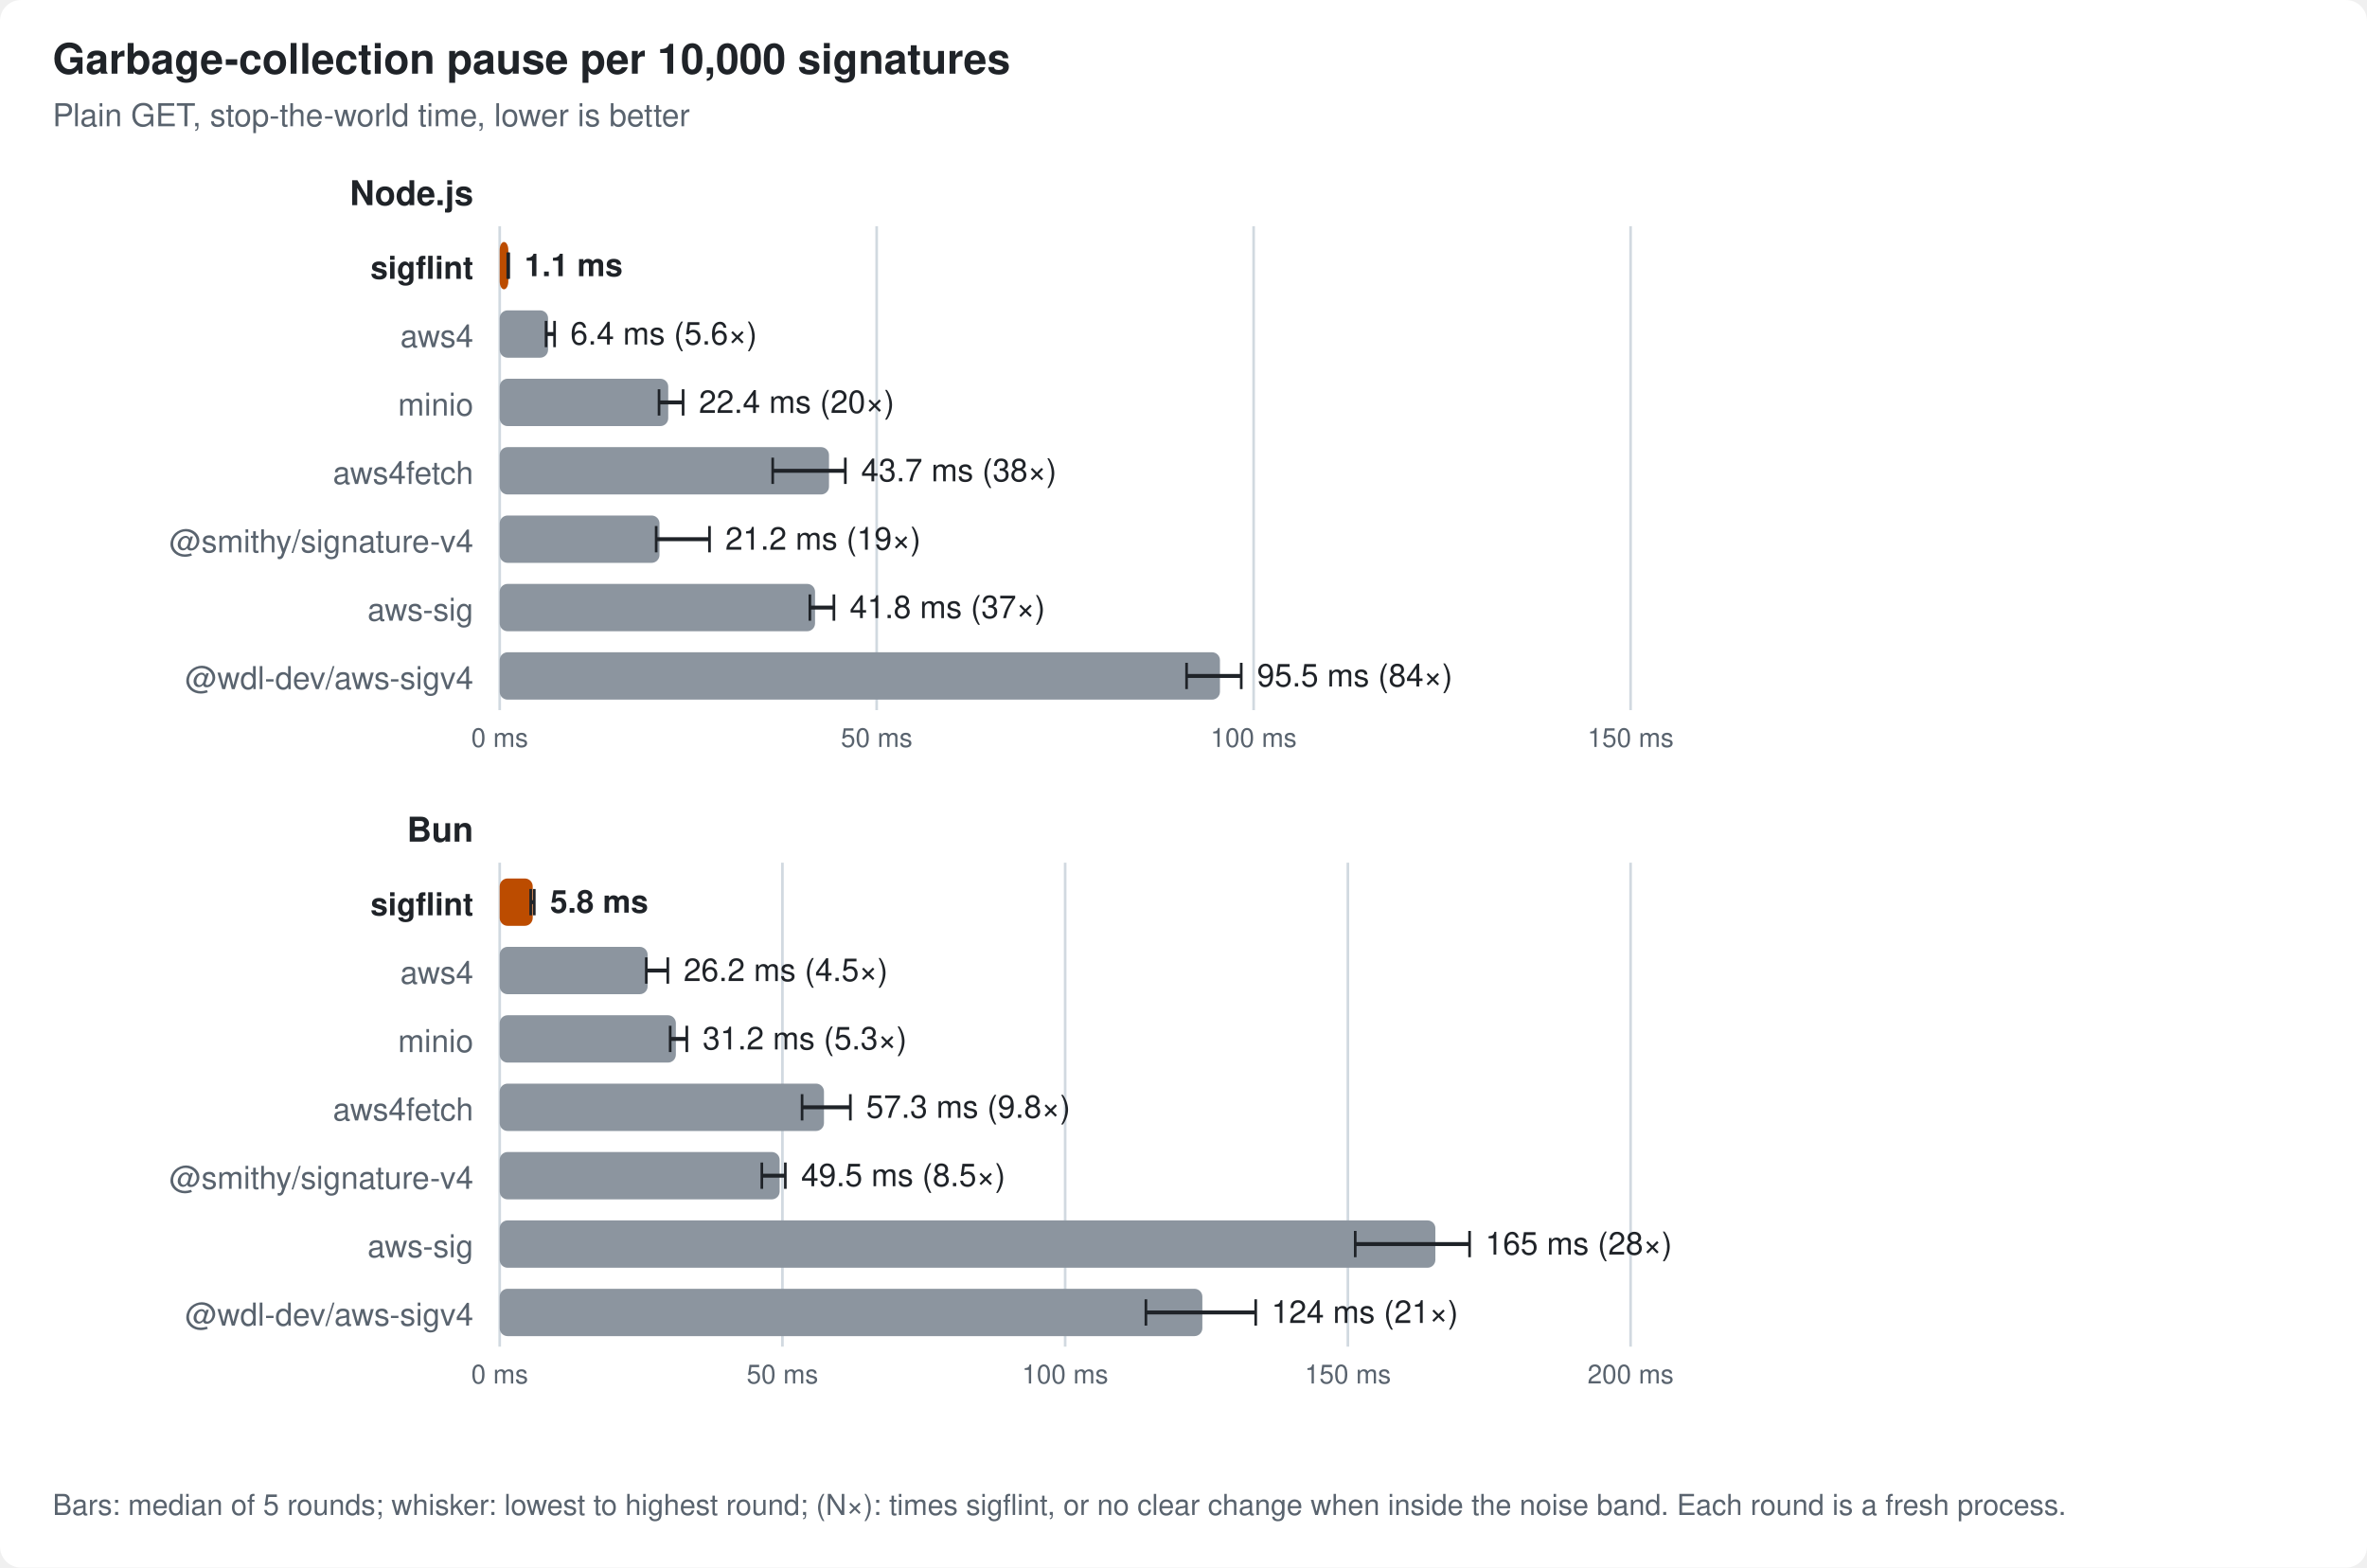
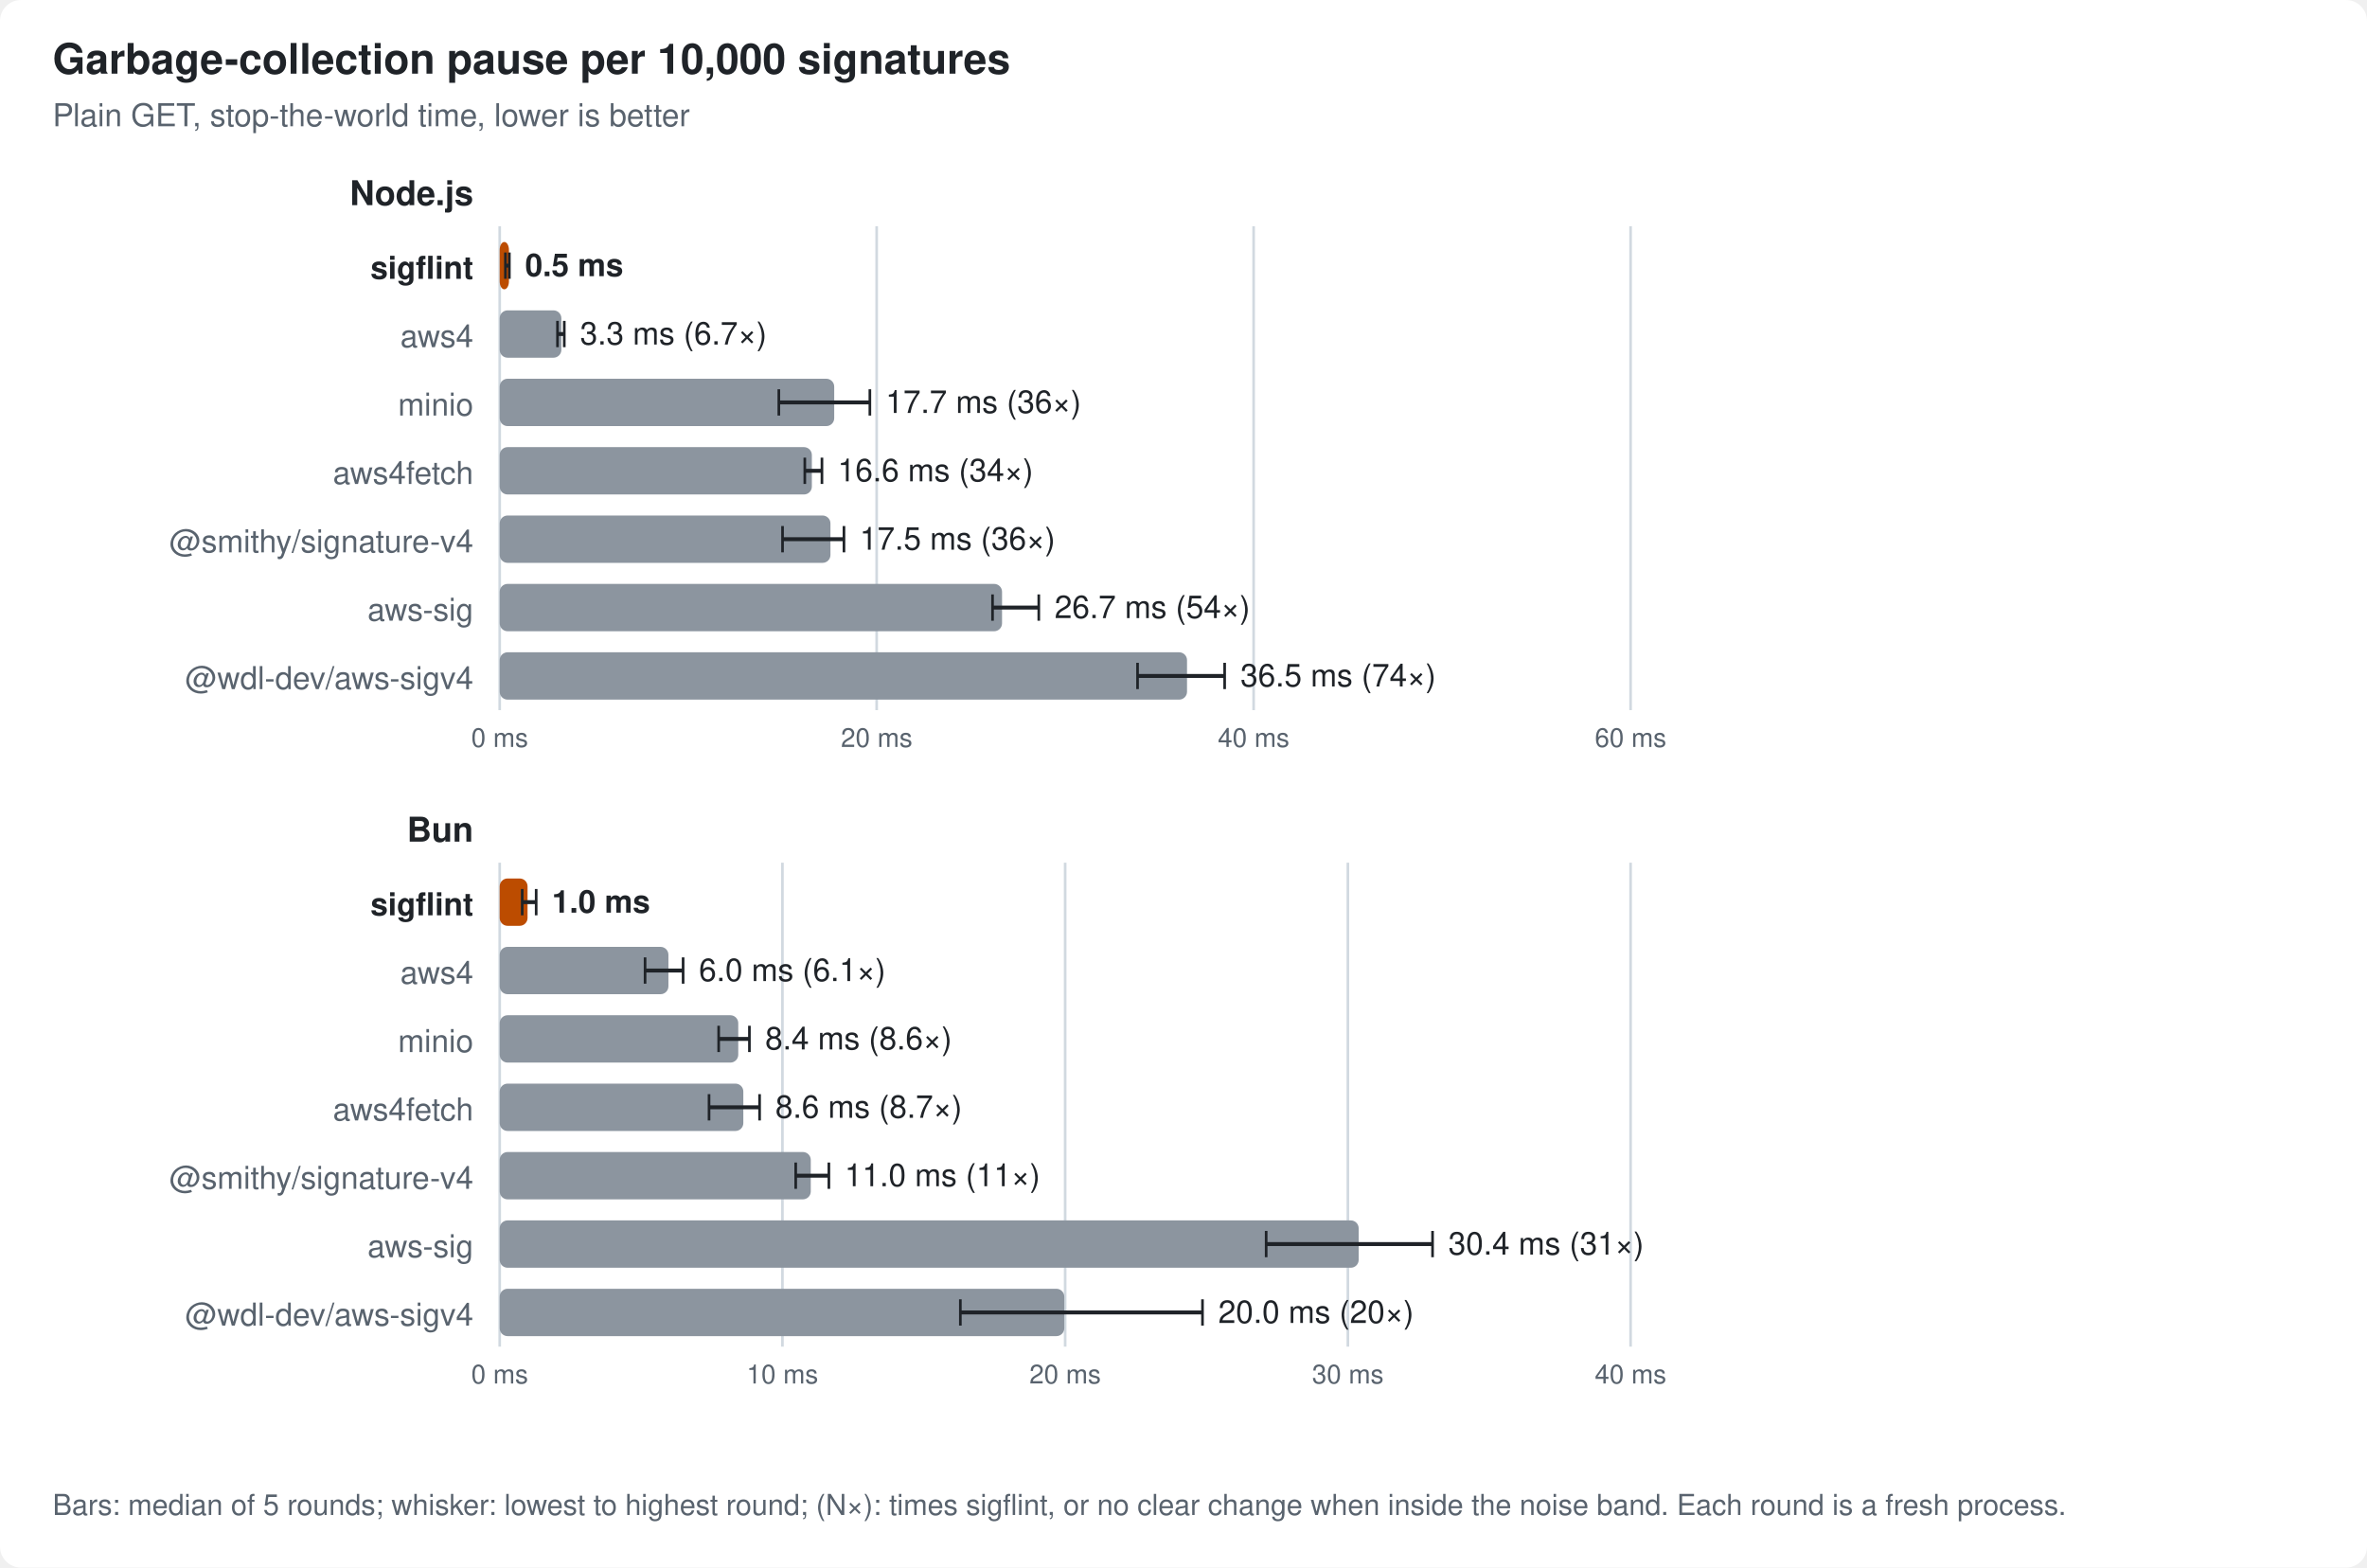
<svg xmlns="http://www.w3.org/2000/svg" width="900" height="596" viewBox="0 0 900 596" role="img" aria-labelledby="t" font-family="-apple-system,BlinkMacSystemFont,'Segoe UI',Helvetica,Arial,sans-serif">
  <rect width="900" height="596" rx="8" fill="#ffffff" />
  <text x="20" y="28" font-size="16" fill="#1f2328" text-anchor="start" font-weight="600">Garbage-collection pause per 10,000 signatures</text>
  <text x="20" y="48" font-size="12" fill="#59636e" text-anchor="start" font-weight="400">Plain GET, stop-the-world time, lower is better</text>
  <text x="180" y="78" font-size="13" fill="#1f2328" text-anchor="end" font-weight="700">Node.js</text>
  <line x1="190" y1="86" x2="190" y2="270" stroke="#d1d9e0" />
  <text x="190" y="284" font-size="10" fill="#59636e" text-anchor="middle" font-weight="400">0 ms</text>
  <line x1="333.333" y1="86" x2="333.333" y2="270" stroke="#d1d9e0" />
-   <text x="333.333" y="284" font-size="10" fill="#59636e" text-anchor="middle" font-weight="400">50 ms</text>
+   <text x="333.333" y="284" font-size="10" fill="#59636e" text-anchor="middle" font-weight="400">20 ms</text>
  <line x1="476.667" y1="86" x2="476.667" y2="270" stroke="#d1d9e0" />
-   <text x="476.667" y="284" font-size="10" fill="#59636e" text-anchor="middle" font-weight="400">100 ms</text>
+   <text x="476.667" y="284" font-size="10" fill="#59636e" text-anchor="middle" font-weight="400">40 ms</text>
  <line x1="620" y1="86" x2="620" y2="270" stroke="#d1d9e0" />
-   <text x="620" y="284" font-size="10" fill="#59636e" text-anchor="middle" font-weight="400">150 ms</text>
+   <text x="620" y="284" font-size="10" fill="#59636e" text-anchor="middle" font-weight="400">60 ms</text>
  <text x="180" y="106" font-size="12" fill="#1f2328" text-anchor="end" font-weight="700">sigflint</text>
-   <rect x="190" y="92" width="3.277" height="18" rx="3" fill="#bc4c00" />
-   <line x1="193.069" y1="101" x2="193.429" y2="101" stroke="#1f2328" stroke-width="1.5" />
-   <line x1="193.069" y1="96" x2="193.069" y2="106" stroke="#1f2328" />
-   <line x1="193.429" y1="96" x2="193.429" y2="106" stroke="#1f2328" />
-   <text x="199.429" y="105" font-size="12" fill="#1f2328" text-anchor="start" font-weight="700">1.1 ms</text>
+   <rect x="190" y="92" width="3.512" height="18" rx="3" fill="#bc4c00" />
+   <line x1="192.173" y1="101" x2="193.672" y2="101" stroke="#1f2328" stroke-width="1.5" />
+   <line x1="192.173" y1="96" x2="192.173" y2="106" stroke="#1f2328" />
+   <line x1="193.672" y1="96" x2="193.672" y2="106" stroke="#1f2328" />
+   <text x="199.672" y="105" font-size="12" fill="#1f2328" text-anchor="start" font-weight="700">0.5 ms</text>
  <text x="180" y="132" font-size="12" fill="#59636e" text-anchor="end" font-weight="400">aws4</text>
-   <rect x="190" y="118" width="18.389" height="18" rx="3" fill="#8c959f" />
-   <line x1="207.623" y1="127" x2="210.861" y2="127" stroke="#1f2328" stroke-width="1.5" />
-   <line x1="207.623" y1="122" x2="207.623" y2="132" stroke="#1f2328" />
-   <line x1="210.861" y1="122" x2="210.861" y2="132" stroke="#1f2328" />
-   <text x="216.861" y="131" font-size="12" fill="#1f2328" text-anchor="start" font-weight="400">6.4 ms  (5.6×)</text>
+   <rect x="190" y="118" width="23.447" height="18" rx="3" fill="#8c959f" />
+   <line x1="211.972" y1="127" x2="214.556" y2="127" stroke="#1f2328" stroke-width="1.5" />
+   <line x1="211.972" y1="122" x2="211.972" y2="132" stroke="#1f2328" />
+   <line x1="214.556" y1="122" x2="214.556" y2="132" stroke="#1f2328" />
+   <text x="220.556" y="131" font-size="12" fill="#1f2328" text-anchor="start" font-weight="400">3.3 ms  (6.7×)</text>
  <text x="180" y="158" font-size="12" fill="#59636e" text-anchor="end" font-weight="400">minio</text>
-   <rect x="190" y="144" width="64.08" height="18" rx="3" fill="#8c959f" />
-   <line x1="250.583" y1="153" x2="259.734" y2="153" stroke="#1f2328" stroke-width="1.5" />
-   <line x1="250.583" y1="148" x2="250.583" y2="158" stroke="#1f2328" />
-   <line x1="259.734" y1="148" x2="259.734" y2="158" stroke="#1f2328" />
-   <text x="265.734" y="157" font-size="12" fill="#1f2328" text-anchor="start" font-weight="400">22.4 ms  (20×)</text>
+   <rect x="190" y="144" width="127.191" height="18" rx="3" fill="#8c959f" />
+   <line x1="296.131" y1="153" x2="330.747" y2="153" stroke="#1f2328" stroke-width="1.5" />
+   <line x1="296.131" y1="148" x2="296.131" y2="158" stroke="#1f2328" />
+   <line x1="330.747" y1="148" x2="330.747" y2="158" stroke="#1f2328" />
+   <text x="336.747" y="157" font-size="12" fill="#1f2328" text-anchor="start" font-weight="400">17.7 ms  (36×)</text>
  <text x="180" y="184" font-size="12" fill="#59636e" text-anchor="end" font-weight="400">aws4fetch</text>
-   <rect x="190" y="170" width="125.209" height="18" rx="3" fill="#8c959f" />
-   <line x1="293.802" y1="179" x2="321.421" y2="179" stroke="#1f2328" stroke-width="1.5" />
-   <line x1="293.802" y1="174" x2="293.802" y2="184" stroke="#1f2328" />
-   <line x1="321.421" y1="174" x2="321.421" y2="184" stroke="#1f2328" />
-   <text x="327.421" y="183" font-size="12" fill="#1f2328" text-anchor="start" font-weight="400">43.7 ms  (38×)</text>
+   <rect x="190" y="170" width="118.692" height="18" rx="3" fill="#8c959f" />
+   <line x1="306.009" y1="179" x2="312.528" y2="179" stroke="#1f2328" stroke-width="1.5" />
+   <line x1="306.009" y1="174" x2="306.009" y2="184" stroke="#1f2328" />
+   <line x1="312.528" y1="174" x2="312.528" y2="184" stroke="#1f2328" />
+   <text x="318.528" y="183" font-size="12" fill="#1f2328" text-anchor="start" font-weight="400">16.6 ms  (34×)</text>
  <text x="180" y="210" font-size="12" fill="#59636e" text-anchor="end" font-weight="400">@smithy/signature-v4</text>
-   <rect x="190" y="196" width="60.754" height="18" rx="3" fill="#8c959f" />
-   <line x1="249.498" y1="205" x2="269.775" y2="205" stroke="#1f2328" stroke-width="1.5" />
-   <line x1="249.498" y1="200" x2="249.498" y2="210" stroke="#1f2328" />
-   <line x1="269.775" y1="200" x2="269.775" y2="210" stroke="#1f2328" />
-   <text x="275.775" y="209" font-size="12" fill="#1f2328" text-anchor="start" font-weight="400">21.2 ms  (19×)</text>
+   <rect x="190" y="196" width="125.76" height="18" rx="3" fill="#8c959f" />
+   <line x1="297.541" y1="205" x2="320.896" y2="205" stroke="#1f2328" stroke-width="1.5" />
+   <line x1="297.541" y1="200" x2="297.541" y2="210" stroke="#1f2328" />
+   <line x1="320.896" y1="200" x2="320.896" y2="210" stroke="#1f2328" />
+   <text x="326.896" y="209" font-size="12" fill="#1f2328" text-anchor="start" font-weight="400">17.5 ms  (36×)</text>
  <text x="180" y="236" font-size="12" fill="#59636e" text-anchor="end" font-weight="400">aws-sig</text>
-   <rect x="190" y="222" width="119.907" height="18" rx="3" fill="#8c959f" />
-   <line x1="307.939" y1="231" x2="317.078" y2="231" stroke="#1f2328" stroke-width="1.5" />
-   <line x1="307.939" y1="226" x2="307.939" y2="236" stroke="#1f2328" />
-   <line x1="317.078" y1="226" x2="317.078" y2="236" stroke="#1f2328" />
-   <text x="323.078" y="235" font-size="12" fill="#1f2328" text-anchor="start" font-weight="400">41.8 ms  (37×)</text>
+   <rect x="190" y="222" width="191.007" height="18" rx="3" fill="#8c959f" />
+   <line x1="377.39" y1="231" x2="394.972" y2="231" stroke="#1f2328" stroke-width="1.5" />
+   <line x1="377.39" y1="226" x2="377.39" y2="236" stroke="#1f2328" />
+   <line x1="394.972" y1="226" x2="394.972" y2="236" stroke="#1f2328" />
+   <text x="400.972" y="235" font-size="12" fill="#1f2328" text-anchor="start" font-weight="400">26.7 ms  (54×)</text>
  <text x="180" y="262" font-size="12" fill="#59636e" text-anchor="end" font-weight="400">@wdl-dev/aws-sigv4</text>
-   <rect x="190" y="248" width="273.86" height="18" rx="3" fill="#8c959f" />
-   <line x1="451.167" y1="257" x2="471.955" y2="257" stroke="#1f2328" stroke-width="1.5" />
-   <line x1="451.167" y1="252" x2="451.167" y2="262" stroke="#1f2328" />
-   <line x1="471.955" y1="252" x2="471.955" y2="262" stroke="#1f2328" />
-   <text x="477.955" y="261" font-size="12" fill="#1f2328" text-anchor="start" font-weight="400">95.5 ms  (84×)</text>
+   <rect x="190" y="248" width="261.34" height="18" rx="3" fill="#8c959f" />
+   <line x1="432.526" y1="257" x2="465.644" y2="257" stroke="#1f2328" stroke-width="1.5" />
+   <line x1="432.526" y1="252" x2="432.526" y2="262" stroke="#1f2328" />
+   <line x1="465.644" y1="252" x2="465.644" y2="262" stroke="#1f2328" />
+   <text x="471.644" y="261" font-size="12" fill="#1f2328" text-anchor="start" font-weight="400">36.5 ms  (74×)</text>
  <text x="180" y="320" font-size="13" fill="#1f2328" text-anchor="end" font-weight="700">Bun</text>
  <line x1="190" y1="328" x2="190" y2="512" stroke="#d1d9e0" />
  <text x="190" y="526" font-size="10" fill="#59636e" text-anchor="middle" font-weight="400">0 ms</text>
  <line x1="297.5" y1="328" x2="297.5" y2="512" stroke="#d1d9e0" />
-   <text x="297.5" y="526" font-size="10" fill="#59636e" text-anchor="middle" font-weight="400">50 ms</text>
+   <text x="297.5" y="526" font-size="10" fill="#59636e" text-anchor="middle" font-weight="400">10 ms</text>
  <line x1="405" y1="328" x2="405" y2="512" stroke="#d1d9e0" />
-   <text x="405" y="526" font-size="10" fill="#59636e" text-anchor="middle" font-weight="400">100 ms</text>
+   <text x="405" y="526" font-size="10" fill="#59636e" text-anchor="middle" font-weight="400">20 ms</text>
  <line x1="512.5" y1="328" x2="512.5" y2="512" stroke="#d1d9e0" />
-   <text x="512.5" y="526" font-size="10" fill="#59636e" text-anchor="middle" font-weight="400">150 ms</text>
+   <text x="512.5" y="526" font-size="10" fill="#59636e" text-anchor="middle" font-weight="400">30 ms</text>
  <line x1="620" y1="328" x2="620" y2="512" stroke="#d1d9e0" />
-   <text x="620" y="526" font-size="10" fill="#59636e" text-anchor="middle" font-weight="400">200 ms</text>
+   <text x="620" y="526" font-size="10" fill="#59636e" text-anchor="middle" font-weight="400">40 ms</text>
  <text x="180" y="348" font-size="12" fill="#1f2328" text-anchor="end" font-weight="700">sigflint</text>
-   <rect x="190" y="334" width="12.553" height="18" rx="3" fill="#bc4c00" />
-   <line x1="201.784" y1="343" x2="203.153" y2="343" stroke="#1f2328" stroke-width="1.5" />
-   <line x1="201.784" y1="338" x2="201.784" y2="348" stroke="#1f2328" />
-   <line x1="203.153" y1="338" x2="203.153" y2="348" stroke="#1f2328" />
-   <text x="209.153" y="347" font-size="12" fill="#1f2328" text-anchor="start" font-weight="700">5.8 ms</text>
+   <rect x="190" y="334" width="10.59" height="18" rx="3" fill="#bc4c00" />
+   <line x1="198.557" y1="343" x2="203.868" y2="343" stroke="#1f2328" stroke-width="1.5" />
+   <line x1="198.557" y1="338" x2="198.557" y2="348" stroke="#1f2328" />
+   <line x1="203.868" y1="338" x2="203.868" y2="348" stroke="#1f2328" />
+   <text x="209.868" y="347" font-size="12" fill="#1f2328" text-anchor="start" font-weight="700">1.0 ms</text>
  <text x="180" y="374" font-size="12" fill="#59636e" text-anchor="end" font-weight="400">aws4</text>
-   <rect x="190" y="360" width="56.248" height="18" rx="3" fill="#8c959f" />
-   <line x1="245.735" y1="369" x2="253.918" y2="369" stroke="#1f2328" stroke-width="1.5" />
-   <line x1="245.735" y1="364" x2="245.735" y2="374" stroke="#1f2328" />
-   <line x1="253.918" y1="364" x2="253.918" y2="374" stroke="#1f2328" />
-   <text x="259.918" y="373" font-size="12" fill="#1f2328" text-anchor="start" font-weight="400">26.2 ms  (4.5×)</text>
+   <rect x="190" y="360" width="64.151" height="18" rx="3" fill="#8c959f" />
+   <line x1="245.271" y1="369" x2="259.737" y2="369" stroke="#1f2328" stroke-width="1.5" />
+   <line x1="245.271" y1="364" x2="245.271" y2="374" stroke="#1f2328" />
+   <line x1="259.737" y1="364" x2="259.737" y2="374" stroke="#1f2328" />
+   <text x="265.737" y="373" font-size="12" fill="#1f2328" text-anchor="start" font-weight="400">6.0 ms  (6.1×)</text>
  <text x="180" y="400" font-size="12" fill="#59636e" text-anchor="end" font-weight="400">minio</text>
-   <rect x="190" y="386" width="66.982" height="18" rx="3" fill="#8c959f" />
-   <line x1="254.824" y1="395" x2="261.15" y2="395" stroke="#1f2328" stroke-width="1.5" />
-   <line x1="254.824" y1="390" x2="254.824" y2="400" stroke="#1f2328" />
-   <line x1="261.15" y1="390" x2="261.15" y2="400" stroke="#1f2328" />
-   <text x="267.15" y="399" font-size="12" fill="#1f2328" text-anchor="start" font-weight="400">31.2 ms  (5.3×)</text>
+   <rect x="190" y="386" width="90.705" height="18" rx="3" fill="#8c959f" />
+   <line x1="273.256" y1="395" x2="284.949" y2="395" stroke="#1f2328" stroke-width="1.5" />
+   <line x1="273.256" y1="390" x2="273.256" y2="400" stroke="#1f2328" />
+   <line x1="284.949" y1="390" x2="284.949" y2="400" stroke="#1f2328" />
+   <text x="290.949" y="399" font-size="12" fill="#1f2328" text-anchor="start" font-weight="400">8.4 ms  (8.6×)</text>
  <text x="180" y="426" font-size="12" fill="#59636e" text-anchor="end" font-weight="400">aws4fetch</text>
-   <rect x="190" y="412" width="123.298" height="18" rx="3" fill="#8c959f" />
-   <line x1="304.975" y1="421" x2="323.33" y2="421" stroke="#1f2328" stroke-width="1.5" />
-   <line x1="304.975" y1="416" x2="304.975" y2="426" stroke="#1f2328" />
-   <line x1="323.33" y1="416" x2="323.33" y2="426" stroke="#1f2328" />
-   <text x="329.33" y="425" font-size="12" fill="#1f2328" text-anchor="start" font-weight="400">57.3 ms  (9.8×)</text>
+   <rect x="190" y="412" width="92.635" height="18" rx="3" fill="#8c959f" />
+   <line x1="269.595" y1="421" x2="288.815" y2="421" stroke="#1f2328" stroke-width="1.5" />
+   <line x1="269.595" y1="416" x2="269.595" y2="426" stroke="#1f2328" />
+   <line x1="288.815" y1="416" x2="288.815" y2="426" stroke="#1f2328" />
+   <text x="294.815" y="425" font-size="12" fill="#1f2328" text-anchor="start" font-weight="400">8.6 ms  (8.7×)</text>
  <text x="180" y="452" font-size="12" fill="#59636e" text-anchor="end" font-weight="400">@smithy/signature-v4</text>
-   <rect x="190" y="438" width="106.441" height="18" rx="3" fill="#8c959f" />
-   <line x1="289.669" y1="447" x2="298.605" y2="447" stroke="#1f2328" stroke-width="1.5" />
-   <line x1="289.669" y1="442" x2="289.669" y2="452" stroke="#1f2328" />
-   <line x1="298.605" y1="442" x2="298.605" y2="452" stroke="#1f2328" />
-   <text x="304.605" y="451" font-size="12" fill="#1f2328" text-anchor="start" font-weight="400">49.5 ms  (8.5×)</text>
+   <rect x="190" y="438" width="118.277" height="18" rx="3" fill="#8c959f" />
+   <line x1="302.55" y1="447" x2="315.162" y2="447" stroke="#1f2328" stroke-width="1.5" />
+   <line x1="302.55" y1="442" x2="302.55" y2="452" stroke="#1f2328" />
+   <line x1="315.162" y1="442" x2="315.162" y2="452" stroke="#1f2328" />
+   <text x="321.162" y="451" font-size="12" fill="#1f2328" text-anchor="start" font-weight="400">11.0 ms  (11×)</text>
  <text x="180" y="478" font-size="12" fill="#59636e" text-anchor="end" font-weight="400">aws-sig</text>
-   <rect x="190" y="464" width="355.769" height="18" rx="3" fill="#8c959f" />
-   <line x1="515.295" y1="473" x2="558.772" y2="473" stroke="#1f2328" stroke-width="1.5" />
-   <line x1="515.295" y1="468" x2="515.295" y2="478" stroke="#1f2328" />
-   <line x1="558.772" y1="468" x2="558.772" y2="478" stroke="#1f2328" />
-   <text x="564.772" y="477" font-size="12" fill="#1f2328" text-anchor="start" font-weight="400">165 ms  (28×)</text>
+   <rect x="190" y="464" width="326.608" height="18" rx="3" fill="#8c959f" />
+   <line x1="481.429" y1="473" x2="544.696" y2="473" stroke="#1f2328" stroke-width="1.5" />
+   <line x1="481.429" y1="468" x2="481.429" y2="478" stroke="#1f2328" />
+   <line x1="544.696" y1="468" x2="544.696" y2="478" stroke="#1f2328" />
+   <text x="550.696" y="477" font-size="12" fill="#1f2328" text-anchor="start" font-weight="400">30.4 ms  (31×)</text>
  <text x="180" y="504" font-size="12" fill="#59636e" text-anchor="end" font-weight="400">@wdl-dev/aws-sigv4</text>
-   <rect x="190" y="490" width="267.17" height="18" rx="3" fill="#8c959f" />
-   <line x1="435.706" y1="499" x2="477.451" y2="499" stroke="#1f2328" stroke-width="1.5" />
-   <line x1="435.706" y1="494" x2="435.706" y2="504" stroke="#1f2328" />
-   <line x1="477.451" y1="494" x2="477.451" y2="504" stroke="#1f2328" />
-   <text x="483.451" y="503" font-size="12" fill="#1f2328" text-anchor="start" font-weight="400">124 ms  (21×)</text>
+   <rect x="190" y="490" width="214.674" height="18" rx="3" fill="#8c959f" />
+   <line x1="365.156" y1="499" x2="457.221" y2="499" stroke="#1f2328" stroke-width="1.5" />
+   <line x1="365.156" y1="494" x2="365.156" y2="504" stroke="#1f2328" />
+   <line x1="457.221" y1="494" x2="457.221" y2="504" stroke="#1f2328" />
+   <text x="463.221" y="503" font-size="12" fill="#1f2328" text-anchor="start" font-weight="400">20.0 ms  (20×)</text>
  <text x="20" y="576" font-size="11" fill="#59636e" text-anchor="start" font-weight="400">Bars: median of 5 rounds; whisker: lowest to highest round; (N×): times sigflint, or no clear change when inside the noise band. Each round is a fresh process.</text>
</svg>
